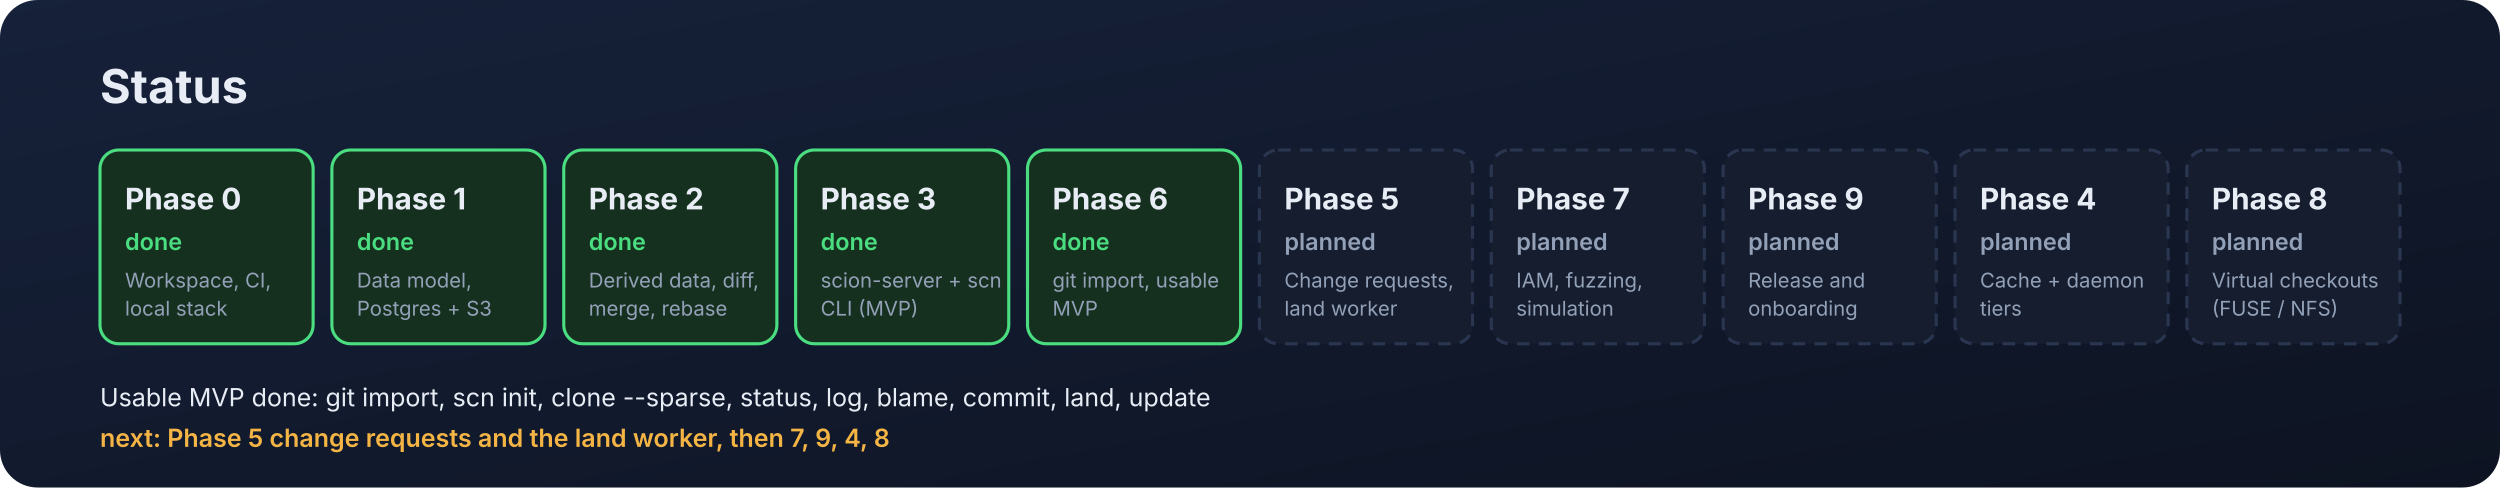
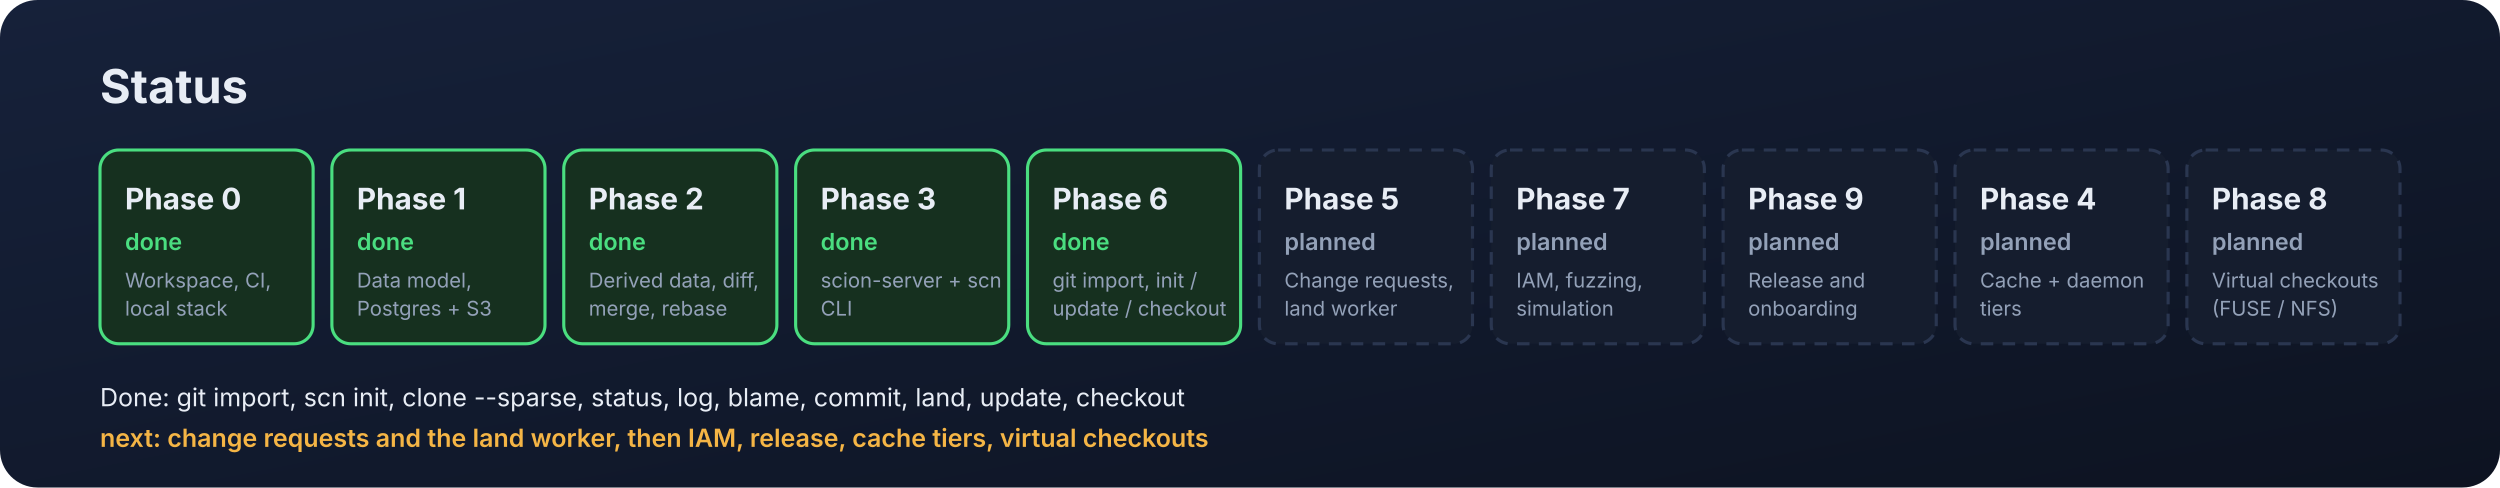
<svg xmlns="http://www.w3.org/2000/svg" width="1600" height="312" viewBox="0 0 1600 312" role="img" aria-label="Scion roadmap status by phase">
  <defs>
    <marker id="a-teal" viewBox="0 0 10 10" refX="9" refY="5" markerWidth="7" markerHeight="7" orient="auto-start-reverse">
      <path d="M0,0 L10,5 L0,10 z" fill="#2dd4bf" />
    </marker>
    <marker id="a-amber" viewBox="0 0 10 10" refX="9" refY="5" markerWidth="7" markerHeight="7" orient="auto-start-reverse">
      <path d="M0,0 L10,5 L0,10 z" fill="#f5b545" />
    </marker>
    <marker id="a-violet" viewBox="0 0 10 10" refX="9" refY="5" markerWidth="7" markerHeight="7" orient="auto-start-reverse">
      <path d="M0,0 L10,5 L0,10 z" fill="#a78bfa" />
    </marker>
    <marker id="a-muted" viewBox="0 0 10 10" refX="9" refY="5" markerWidth="7" markerHeight="7" orient="auto-start-reverse">
      <path d="M0,0 L10,5 L0,10 z" fill="#93a1b8" />
    </marker>
    <linearGradient id="glow" x1="0" y1="0" x2="1" y2="1">
      <stop offset="0" stop-color="#16213a" />
      <stop offset="1" stop-color="#0d1321" />
    </linearGradient>
  </defs>
  <rect x="0" y="0" width="1600" height="312" rx="24" fill="url(#glow)" />
  <text x="64" y="66" font-family="Inter, 'Segoe UI', -apple-system, BlinkMacSystemFont, Helvetica, Arial, sans-serif" font-size="30" fill="#e8edf5" font-weight="700" text-anchor="start">Status</text>
  <rect x="64.0" y="96" width="136.4" height="124" rx="12" fill="#16301f" stroke="#4ade80" stroke-width="2" />
  <text x="80.0" y="134" font-family="Inter, 'Segoe UI', -apple-system, BlinkMacSystemFont, Helvetica, Arial, sans-serif" font-size="19" fill="#e8edf5" font-weight="700" text-anchor="start">Phase 0</text>
  <text x="80.0" y="160" font-family="Inter, 'Segoe UI', -apple-system, BlinkMacSystemFont, Helvetica, Arial, sans-serif" font-size="15" fill="#4ade80" font-weight="600" text-anchor="start">done</text>
  <text x="80.0" y="184" font-family="Inter, 'Segoe UI', -apple-system, BlinkMacSystemFont, Helvetica, Arial, sans-serif" font-size="13" fill="#93a1b8" font-weight="400" text-anchor="start">Workspace, CI,</text>
  <text x="80.0" y="202" font-family="Inter, 'Segoe UI', -apple-system, BlinkMacSystemFont, Helvetica, Arial, sans-serif" font-size="13" fill="#93a1b8" font-weight="400" text-anchor="start">local stack</text>
  <rect x="212.4" y="96" width="136.4" height="124" rx="12" fill="#16301f" stroke="#4ade80" stroke-width="2" />
  <text x="228.4" y="134" font-family="Inter, 'Segoe UI', -apple-system, BlinkMacSystemFont, Helvetica, Arial, sans-serif" font-size="19" fill="#e8edf5" font-weight="700" text-anchor="start">Phase 1</text>
  <text x="228.4" y="160" font-family="Inter, 'Segoe UI', -apple-system, BlinkMacSystemFont, Helvetica, Arial, sans-serif" font-size="15" fill="#4ade80" font-weight="600" text-anchor="start">done</text>
  <text x="228.4" y="184" font-family="Inter, 'Segoe UI', -apple-system, BlinkMacSystemFont, Helvetica, Arial, sans-serif" font-size="13" fill="#93a1b8" font-weight="400" text-anchor="start">Data model,</text>
  <text x="228.4" y="202" font-family="Inter, 'Segoe UI', -apple-system, BlinkMacSystemFont, Helvetica, Arial, sans-serif" font-size="13" fill="#93a1b8" font-weight="400" text-anchor="start">Postgres + S3</text>
  <rect x="360.8" y="96" width="136.4" height="124" rx="12" fill="#16301f" stroke="#4ade80" stroke-width="2" />
  <text x="376.8" y="134" font-family="Inter, 'Segoe UI', -apple-system, BlinkMacSystemFont, Helvetica, Arial, sans-serif" font-size="19" fill="#e8edf5" font-weight="700" text-anchor="start">Phase 2</text>
  <text x="376.8" y="160" font-family="Inter, 'Segoe UI', -apple-system, BlinkMacSystemFont, Helvetica, Arial, sans-serif" font-size="15" fill="#4ade80" font-weight="600" text-anchor="start">done</text>
  <text x="376.8" y="184" font-family="Inter, 'Segoe UI', -apple-system, BlinkMacSystemFont, Helvetica, Arial, sans-serif" font-size="13" fill="#93a1b8" font-weight="400" text-anchor="start">Derived data, diff,</text>
  <text x="376.8" y="202" font-family="Inter, 'Segoe UI', -apple-system, BlinkMacSystemFont, Helvetica, Arial, sans-serif" font-size="13" fill="#93a1b8" font-weight="400" text-anchor="start">merge, rebase</text>
  <rect x="509.2" y="96" width="136.4" height="124" rx="12" fill="#16301f" stroke="#4ade80" stroke-width="2" />
  <text x="525.2" y="134" font-family="Inter, 'Segoe UI', -apple-system, BlinkMacSystemFont, Helvetica, Arial, sans-serif" font-size="19" fill="#e8edf5" font-weight="700" text-anchor="start">Phase 3</text>
  <text x="525.2" y="160" font-family="Inter, 'Segoe UI', -apple-system, BlinkMacSystemFont, Helvetica, Arial, sans-serif" font-size="15" fill="#4ade80" font-weight="600" text-anchor="start">done</text>
  <text x="525.2" y="184" font-family="Inter, 'Segoe UI', -apple-system, BlinkMacSystemFont, Helvetica, Arial, sans-serif" font-size="13" fill="#93a1b8" font-weight="400" text-anchor="start">scion-server + scn</text>
-   <text x="525.2" y="202" font-family="Inter, 'Segoe UI', -apple-system, BlinkMacSystemFont, Helvetica, Arial, sans-serif" font-size="13" fill="#93a1b8" font-weight="400" text-anchor="start">CLI (MVP)</text>
+   <text x="525.2" y="202" font-family="Inter, 'Segoe UI', -apple-system, BlinkMacSystemFont, Helvetica, Arial, sans-serif" font-size="13" fill="#93a1b8" font-weight="400" text-anchor="start">CLI</text>
  <rect x="657.6" y="96" width="136.4" height="124" rx="12" fill="#16301f" stroke="#4ade80" stroke-width="2" />
  <text x="673.6" y="134" font-family="Inter, 'Segoe UI', -apple-system, BlinkMacSystemFont, Helvetica, Arial, sans-serif" font-size="19" fill="#e8edf5" font-weight="700" text-anchor="start">Phase 6</text>
  <text x="673.6" y="160" font-family="Inter, 'Segoe UI', -apple-system, BlinkMacSystemFont, Helvetica, Arial, sans-serif" font-size="15" fill="#4ade80" font-weight="600" text-anchor="start">done</text>
-   <text x="673.6" y="184" font-family="Inter, 'Segoe UI', -apple-system, BlinkMacSystemFont, Helvetica, Arial, sans-serif" font-size="13" fill="#93a1b8" font-weight="400" text-anchor="start">git import, usable</text>
-   <text x="673.6" y="202" font-family="Inter, 'Segoe UI', -apple-system, BlinkMacSystemFont, Helvetica, Arial, sans-serif" font-size="13" fill="#93a1b8" font-weight="400" text-anchor="start">MVP</text>
+   <text x="673.6" y="184" font-family="Inter, 'Segoe UI', -apple-system, BlinkMacSystemFont, Helvetica, Arial, sans-serif" font-size="13" fill="#93a1b8" font-weight="400" text-anchor="start">git import, init /</text>
+   <text x="673.6" y="202" font-family="Inter, 'Segoe UI', -apple-system, BlinkMacSystemFont, Helvetica, Arial, sans-serif" font-size="13" fill="#93a1b8" font-weight="400" text-anchor="start">update / checkout</text>
  <rect x="806.0" y="96" width="136.4" height="124" rx="12" fill="#151d2e" stroke="#2a3650" stroke-width="2" stroke-dasharray="8 6" />
  <text x="822.0" y="134" font-family="Inter, 'Segoe UI', -apple-system, BlinkMacSystemFont, Helvetica, Arial, sans-serif" font-size="19" fill="#e8edf5" font-weight="700" text-anchor="start">Phase 5</text>
  <text x="822.0" y="160" font-family="Inter, 'Segoe UI', -apple-system, BlinkMacSystemFont, Helvetica, Arial, sans-serif" font-size="15" fill="#93a1b8" font-weight="600" text-anchor="start">planned</text>
  <text x="822.0" y="184" font-family="Inter, 'Segoe UI', -apple-system, BlinkMacSystemFont, Helvetica, Arial, sans-serif" font-size="13" fill="#93a1b8" font-weight="400" text-anchor="start">Change requests,</text>
  <text x="822.0" y="202" font-family="Inter, 'Segoe UI', -apple-system, BlinkMacSystemFont, Helvetica, Arial, sans-serif" font-size="13" fill="#93a1b8" font-weight="400" text-anchor="start">land worker</text>
  <rect x="954.4" y="96" width="136.4" height="124" rx="12" fill="#151d2e" stroke="#2a3650" stroke-width="2" stroke-dasharray="8 6" />
  <text x="970.4" y="134" font-family="Inter, 'Segoe UI', -apple-system, BlinkMacSystemFont, Helvetica, Arial, sans-serif" font-size="19" fill="#e8edf5" font-weight="700" text-anchor="start">Phase 7</text>
  <text x="970.4" y="160" font-family="Inter, 'Segoe UI', -apple-system, BlinkMacSystemFont, Helvetica, Arial, sans-serif" font-size="15" fill="#93a1b8" font-weight="600" text-anchor="start">planned</text>
  <text x="970.4" y="184" font-family="Inter, 'Segoe UI', -apple-system, BlinkMacSystemFont, Helvetica, Arial, sans-serif" font-size="13" fill="#93a1b8" font-weight="400" text-anchor="start">IAM, fuzzing,</text>
  <text x="970.4" y="202" font-family="Inter, 'Segoe UI', -apple-system, BlinkMacSystemFont, Helvetica, Arial, sans-serif" font-size="13" fill="#93a1b8" font-weight="400" text-anchor="start">simulation</text>
  <rect x="1102.8" y="96" width="136.4" height="124" rx="12" fill="#151d2e" stroke="#2a3650" stroke-width="2" stroke-dasharray="8 6" />
  <text x="1118.8" y="134" font-family="Inter, 'Segoe UI', -apple-system, BlinkMacSystemFont, Helvetica, Arial, sans-serif" font-size="19" fill="#e8edf5" font-weight="700" text-anchor="start">Phase 9</text>
  <text x="1118.8" y="160" font-family="Inter, 'Segoe UI', -apple-system, BlinkMacSystemFont, Helvetica, Arial, sans-serif" font-size="15" fill="#93a1b8" font-weight="600" text-anchor="start">planned</text>
  <text x="1118.8" y="184" font-family="Inter, 'Segoe UI', -apple-system, BlinkMacSystemFont, Helvetica, Arial, sans-serif" font-size="13" fill="#93a1b8" font-weight="400" text-anchor="start">Release and</text>
  <text x="1118.8" y="202" font-family="Inter, 'Segoe UI', -apple-system, BlinkMacSystemFont, Helvetica, Arial, sans-serif" font-size="13" fill="#93a1b8" font-weight="400" text-anchor="start">onboarding</text>
  <rect x="1251.2" y="96" width="136.4" height="124" rx="12" fill="#151d2e" stroke="#2a3650" stroke-width="2" stroke-dasharray="8 6" />
  <text x="1267.2" y="134" font-family="Inter, 'Segoe UI', -apple-system, BlinkMacSystemFont, Helvetica, Arial, sans-serif" font-size="19" fill="#e8edf5" font-weight="700" text-anchor="start">Phase 4</text>
  <text x="1267.2" y="160" font-family="Inter, 'Segoe UI', -apple-system, BlinkMacSystemFont, Helvetica, Arial, sans-serif" font-size="15" fill="#93a1b8" font-weight="600" text-anchor="start">planned</text>
  <text x="1267.2" y="184" font-family="Inter, 'Segoe UI', -apple-system, BlinkMacSystemFont, Helvetica, Arial, sans-serif" font-size="13" fill="#93a1b8" font-weight="400" text-anchor="start">Cache + daemon</text>
  <text x="1267.2" y="202" font-family="Inter, 'Segoe UI', -apple-system, BlinkMacSystemFont, Helvetica, Arial, sans-serif" font-size="13" fill="#93a1b8" font-weight="400" text-anchor="start">tiers</text>
  <rect x="1399.6" y="96" width="136.4" height="124" rx="12" fill="#151d2e" stroke="#2a3650" stroke-width="2" stroke-dasharray="8 6" />
  <text x="1415.6" y="134" font-family="Inter, 'Segoe UI', -apple-system, BlinkMacSystemFont, Helvetica, Arial, sans-serif" font-size="19" fill="#e8edf5" font-weight="700" text-anchor="start">Phase 8</text>
  <text x="1415.6" y="160" font-family="Inter, 'Segoe UI', -apple-system, BlinkMacSystemFont, Helvetica, Arial, sans-serif" font-size="15" fill="#93a1b8" font-weight="600" text-anchor="start">planned</text>
  <text x="1415.6" y="184" font-family="Inter, 'Segoe UI', -apple-system, BlinkMacSystemFont, Helvetica, Arial, sans-serif" font-size="13" fill="#93a1b8" font-weight="400" text-anchor="start">Virtual checkouts</text>
  <text x="1415.6" y="202" font-family="Inter, 'Segoe UI', -apple-system, BlinkMacSystemFont, Helvetica, Arial, sans-serif" font-size="13" fill="#93a1b8" font-weight="400" text-anchor="start">(FUSE / NFS)</text>
-   <text x="64" y="260" font-family="Inter, 'Segoe UI', -apple-system, BlinkMacSystemFont, Helvetica, Arial, sans-serif" font-size="16" fill="#e8edf5" font-weight="400" text-anchor="start">Usable MVP done: git import, scn init, clone --sparse, status, log, blame, commit, land, update</text>
-   <text x="64" y="286" font-family="Inter, 'Segoe UI', -apple-system, BlinkMacSystemFont, Helvetica, Arial, sans-serif" font-size="16" fill="#f5b545" font-weight="600" text-anchor="start">next: Phase 5 change requests and the land worker, then 7, 9, 4, 8</text>
+   <text x="64" y="260" font-family="Inter, 'Segoe UI', -apple-system, BlinkMacSystemFont, Helvetica, Arial, sans-serif" font-size="16" fill="#e8edf5" font-weight="400" text-anchor="start">Done: git import, scn init, clone --sparse, status, log, blame, commit, land, update, checkout</text>
+   <text x="64" y="286" font-family="Inter, 'Segoe UI', -apple-system, BlinkMacSystemFont, Helvetica, Arial, sans-serif" font-size="16" fill="#f5b545" font-weight="600" text-anchor="start">next: change requests and the land worker, then IAM, release, cache tiers, virtual checkouts</text>
</svg>
